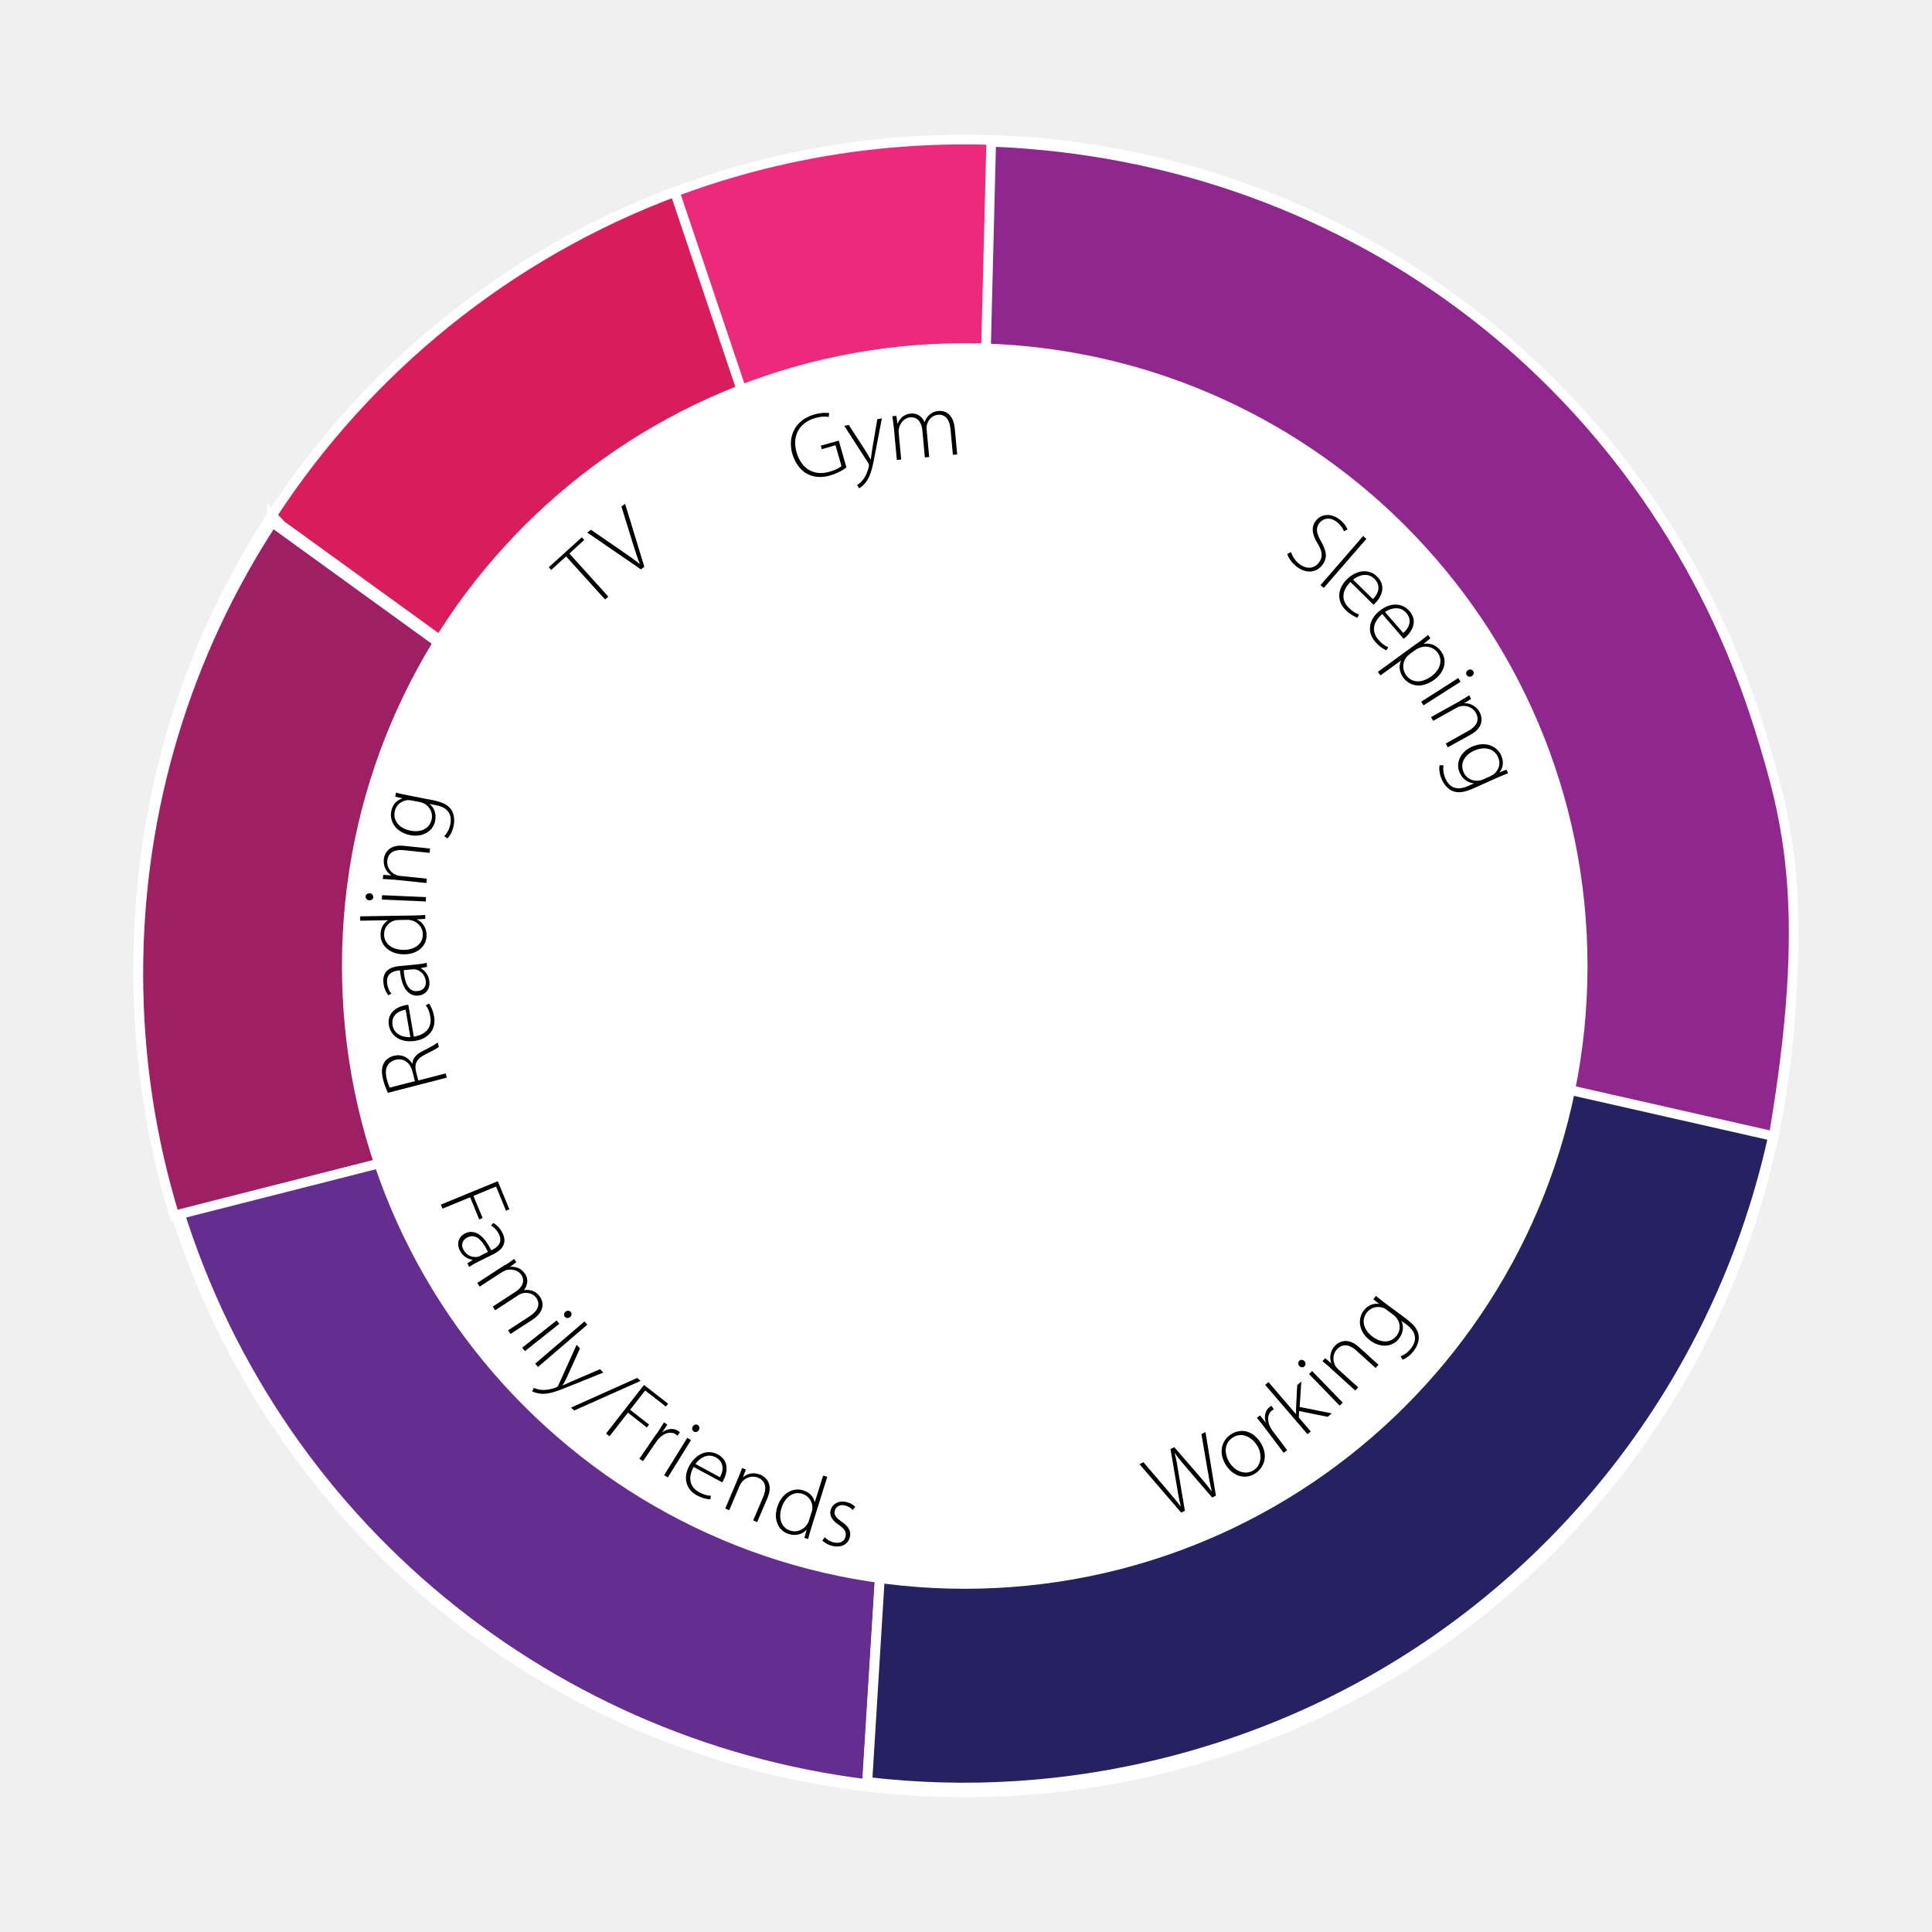
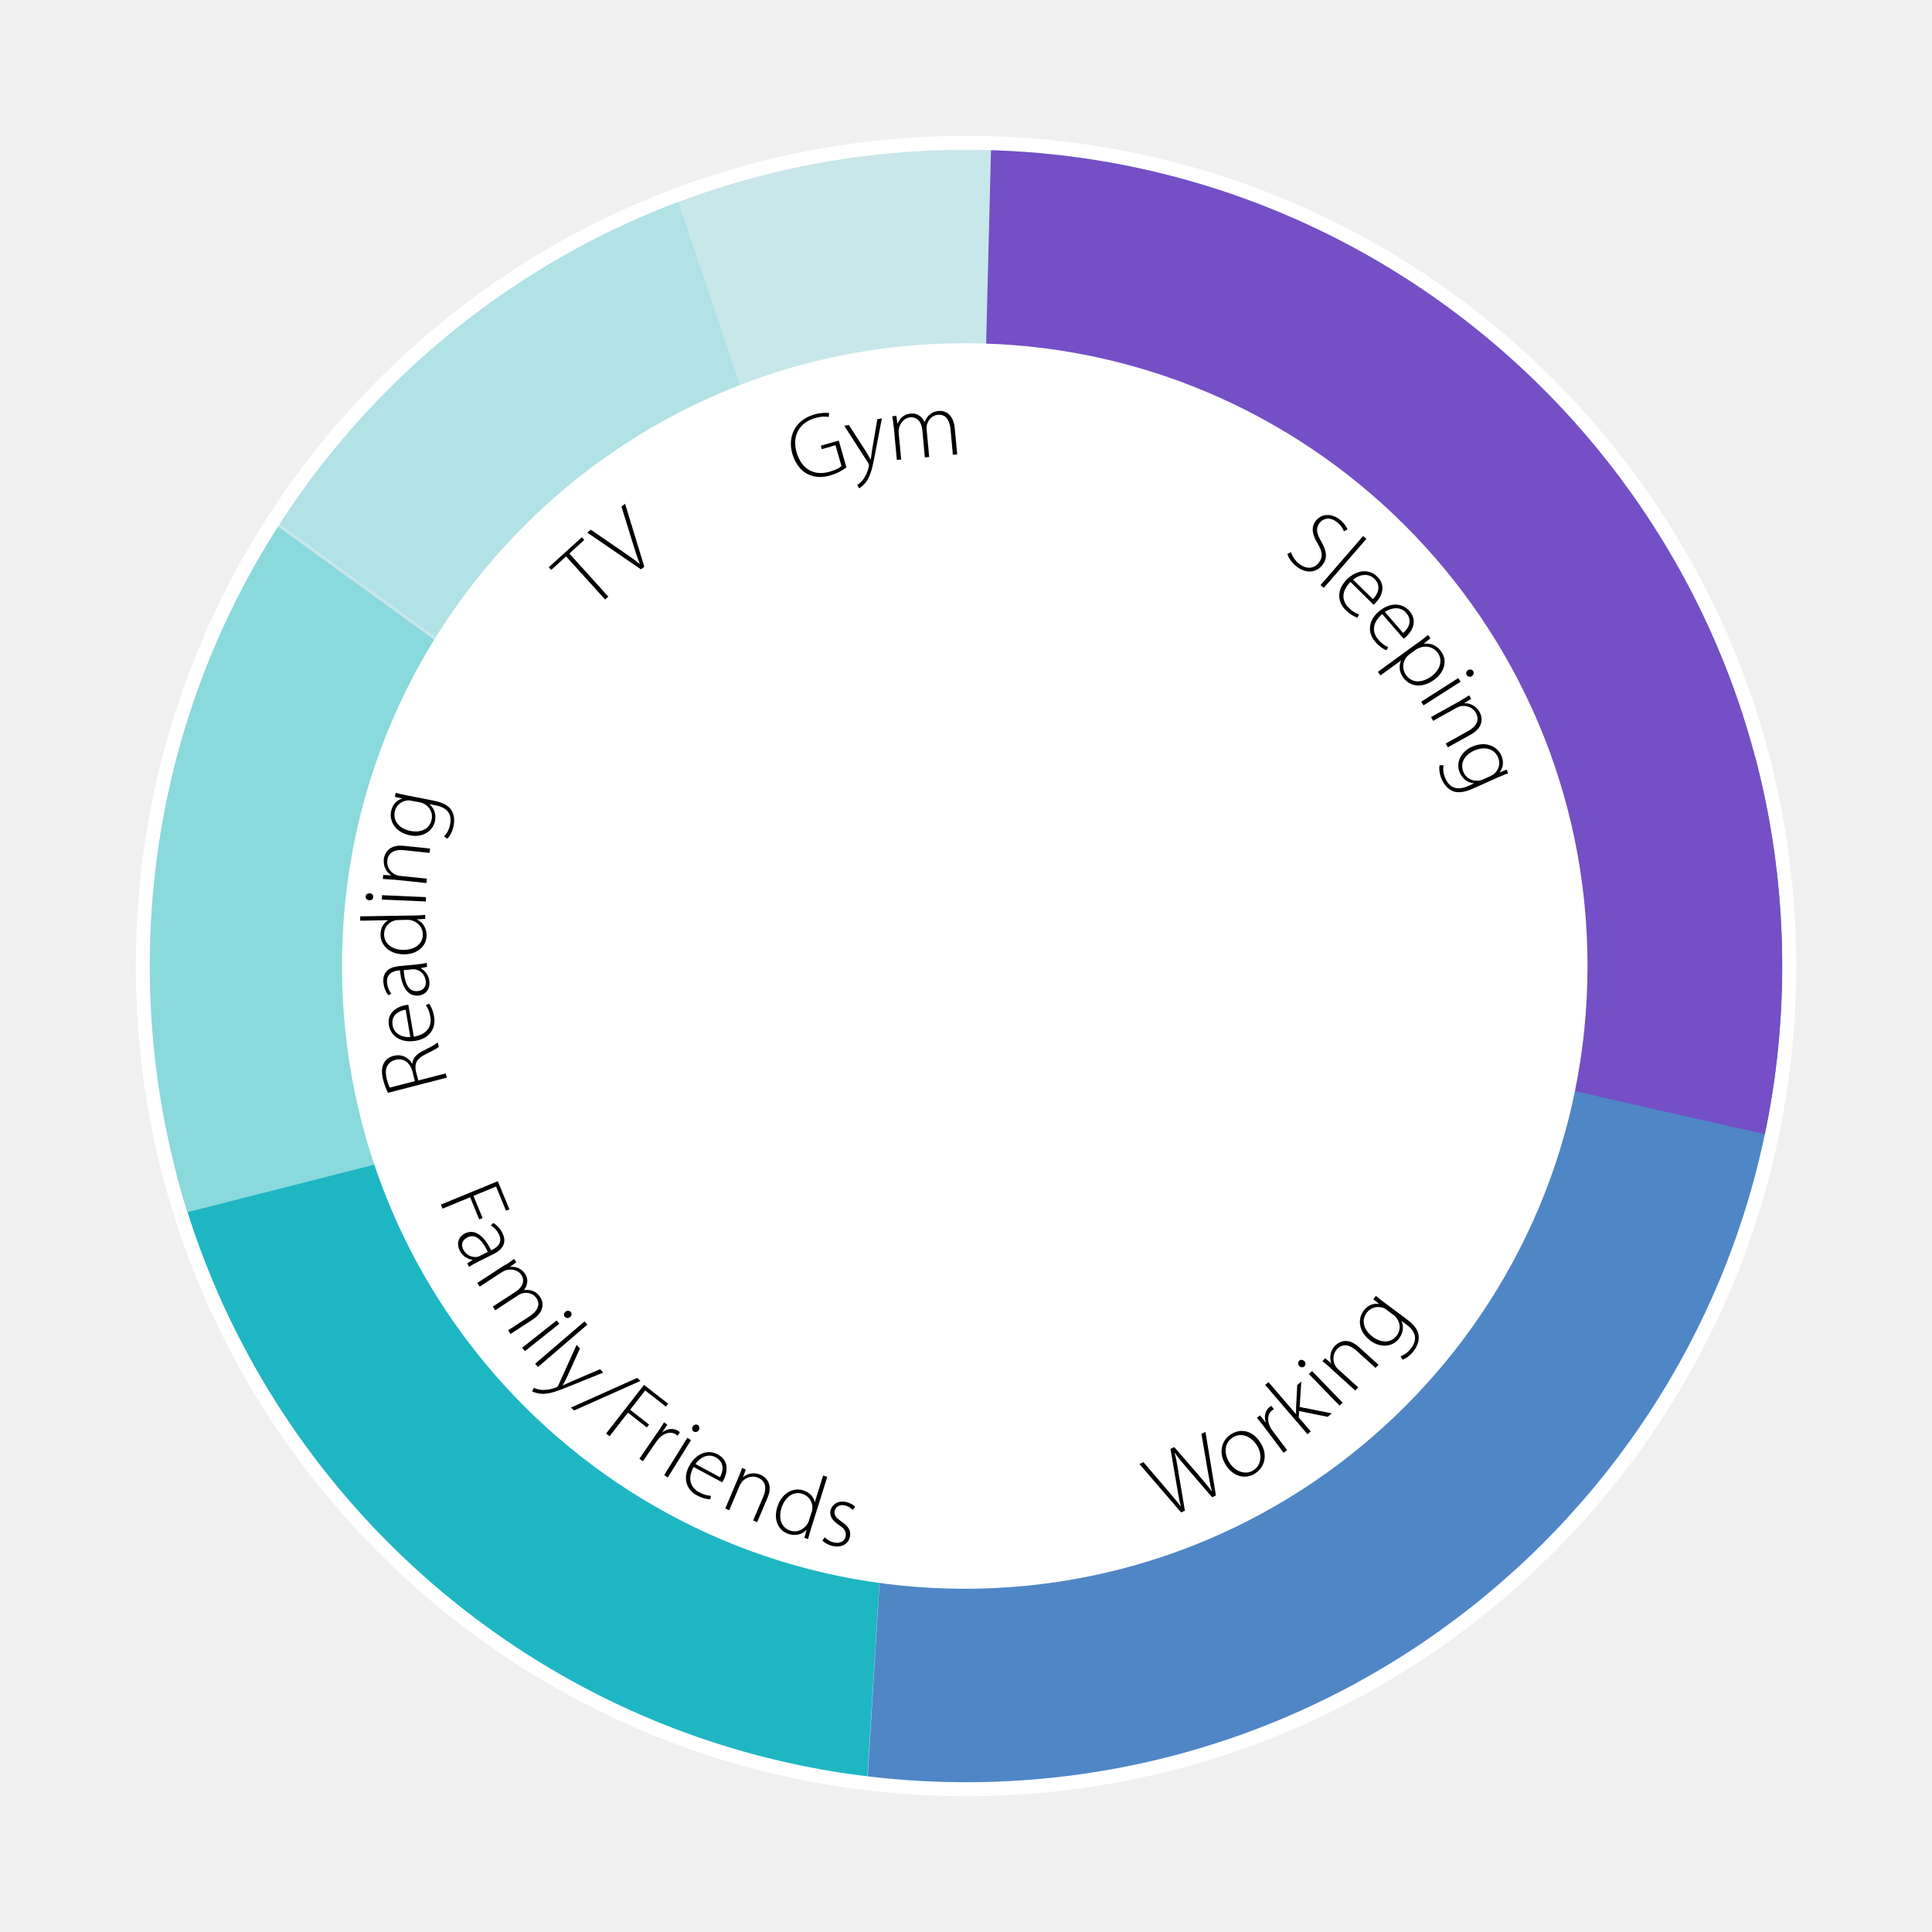
<svg xmlns="http://www.w3.org/2000/svg" id="Layer_1" viewBox="0 0 200 200">
  <defs>
-     <style>.cls-1{fill:#90278e;}.cls-1,.cls-2,.cls-3,.cls-4,.cls-5,.cls-6,.cls-7{stroke:#fff;stroke-miterlimit:10;}.cls-2{fill:#9e1f63;}.cls-3{fill:#fff;}.cls-4{fill:#ec297b;}.cls-5{fill:#d91c5c;}.cls-6{fill:#652d90;}.cls-7{fill:#262261;}</style>
+     <style>.cls-1{fill:none;}.cls-2{clip-path:url(#clippath);}.cls-3,.cls-4{fill:#fff;}.cls-5{fill:#744fc6;}.cls-6{fill:#8ad9dd;}.cls-7{fill:#b1e2e5;}.cls-8{fill:#c8e7ea;}.cls-9{fill:#1eb6c3;}.cls-10{fill:#4f86c6;}.cls-4{stroke:#fff;stroke-miterlimit:10;}</style>
+     <clipPath id="clippath">
+       <circle class="cls-1" cx="100" cy="100" r="84.49" />
+     </clipPath>
  </defs>
+   <circle class="cls-3" cx="100" cy="100" r="85.94" />
  <g>
-     <circle class="cls-4" cx="99.87" cy="100" r="85.55" />
-     <path class="cls-6" d="M89.74,184.69l5.2-83.55L17.49,121.77c9.25,34.75,38.62,58.78,72.26,62.92Z" />
-     <path class="cls-7" d="M89.79,184.46c10.2,1.2,20.78,.59,31.33-2.12,45.83-11.77,73.45-58.46,61.68-104.29l-87.86,22.56-5.15,83.85Z" />
-     <path class="cls-2" d="M28.19,54.08c-8.77,13.43-13.87,29.47-13.87,46.71,0,8.71,1.31,17.12,3.73,25.04l80.85-20.56L28.19,54.08Z" />
-     <path class="cls-5" d="M28.15,53.35l.97,1.02,69.22,50.12L69.86,19.87c-17.22,6.45-31.81,18.3-41.71,33.49Z" />
-     <path class="cls-1" d="M182.11,75.32c-10.78-34.54-41.41-59.16-79.5-60.64l-2.12,84.09,83.12,18.85c3.98-23.45,1.52-32.64-1.5-42.3Z" />
-     <circle class="cls-3" cx="99.87" cy="100" r="63.97" />
+     <path class="cls-9" d="M90.87,98c-1.48,1.87-3,3.67-4.57,5.41-1.57,1.74-3.15,3.27-4.73,4.62-1.58,1.34-3.16,2.41-4.73,3.21-1.57,.8-3.08,1.2-4.53,1.2-1,0-1.79-.11-2.38-.34-.59-.23-1.04-.5-1.36-.81-.32-.32-.53-.65-.63-1-.11-.35-.16-.66-.16-.93,0-.51,.15-.95,.45-1.31s.72-.54,1.27-.54c.48,0,.86,.17,1.13,.5,.27,.33,.41,.72,.41,1.18,0,.27-.08,.54-.23,.81-.15,.27-.36,.44-.63,.5,.27,.42,.65,.7,1.13,.84,.48,.14,.98,.2,1.49,.2,1.3,0,2.66-.38,4.1-1.13,1.43-.75,2.88-1.74,4.35-2.97s2.92-2.61,4.37-4.16c1.45-1.55,2.84-3.15,4.16-4.78,.57-.72,1.29-1.61,2.15-2.67,.86-1.06,1.83-2.2,2.92-3.44,1.09-1.24,2.27-2.5,3.55-3.78s2.65-2.5,4.1-3.64c1.45-1.15,2.96-2.17,4.53-3.08s3.17-1.58,4.8-2.04l.14,.18c-1.03,.94-2.1,2.1-3.21,3.49-1.12,1.39-2.21,2.89-3.28,4.5-1.07,1.61-2.09,3.31-3.06,5.09-.97,1.78-1.82,3.55-2.56,5.32-.74,1.77-1.33,3.46-1.77,5.09-.44,1.63-.66,3.12-.66,4.48,0,.94,.16,1.73,.48,2.38,.32,.65,.96,.97,1.92,.97,.57,0,1.23-.21,1.97-.63,.74-.42,1.52-.98,2.33-1.68,.81-.69,1.62-1.46,2.42-2.31,.8-.84,1.56-1.68,2.29-2.51,.72-.83,1.37-1.61,1.95-2.35,.57-.74,1.03-1.34,1.36-1.79l.32,.14c-1.03,1.3-2.11,2.67-3.26,4.12-1.15,1.45-2.31,2.77-3.49,3.96-1.18,1.19-2.36,2.18-3.55,2.96-1.19,.79-2.33,1.18-3.42,1.18-.72,0-1.33-.13-1.83-.38-.5-.26-.91-.61-1.25-1.06s-.57-.97-.72-1.54c-.15-.57-.23-1.18-.23-1.81,0-1.72,.24-3.37,.72-4.96,.48-1.58,1.03-3.15,1.63-4.69h-6.2Zm6.43-.54c1.36-2.81,2.96-5.55,4.82-8.24,1.86-2.69,4.05-5.24,6.59-7.65l-.09-.09c-1.6,.79-3.16,1.75-4.69,2.9-1.52,1.15-3.01,2.41-4.46,3.8s-2.86,2.87-4.23,4.44c-1.37,1.57-2.71,3.18-4.01,4.84h6.07Z" />
+     <path class="cls-9" d="M127.18,80.58c-2.69,4.07-5.02,7.6-7.02,10.57-1.99,2.97-3.7,5.52-5.12,7.63s-2.58,3.86-3.49,5.23c-.91,1.37-1.62,2.5-2.13,3.37-.51,.88-.87,1.57-1.06,2.08-.2,.51-.29,.95-.29,1.31,0,.75,.33,1.13,1,1.13,.75,0,1.64-.31,2.65-.93,1.01-.62,2.1-1.46,3.26-2.54,1.16-1.07,2.35-2.32,3.55-3.76,1.21-1.43,2.38-2.96,3.53-4.59l.5,.18c-1.09,1.54-2.23,3.03-3.44,4.46-1.21,1.43-2.37,2.68-3.49,3.73-1.48,1.39-2.75,2.4-3.83,3.03s-2.04,.95-2.92,.95c-.94,0-1.61-.21-2.01-.63s-.61-.98-.61-1.67c0-.63,.11-1.29,.34-1.97,.23-.68,.61-1.49,1.15-2.44s1.26-2.1,2.15-3.46c.89-1.36,1.99-3.02,3.3-5,1.31-1.98,2.86-4.33,4.64-7.06,1.78-2.73,3.83-5.94,6.16-9.62h3.17Z" />
+     <path class="cls-9" d="M127.13,96.51c-1.66,2.38-3.06,4.39-4.21,6.02-1.15,1.63-2.08,2.99-2.78,4.07s-1.22,1.95-1.54,2.58c-.32,.63-.47,1.15-.47,1.54,0,.79,.32,1.18,.95,1.18s1.3-.22,2.11-.66c.8-.44,1.64-1,2.51-1.7,.88-.69,1.75-1.48,2.63-2.35,.88-.87,1.7-1.74,2.47-2.6,.77-.86,1.45-1.69,2.04-2.49,.59-.8,1.02-1.46,1.29-1.97l.36,.23c-.36,.6-.85,1.33-1.47,2.17-.62,.85-1.32,1.71-2.11,2.6-.79,.89-1.61,1.77-2.49,2.65-.88,.88-1.77,1.66-2.67,2.35s-1.79,1.25-2.65,1.67-1.65,.63-2.38,.63c-.81,0-1.42-.23-1.81-.68s-.59-.95-.59-1.49c0-.63,.14-1.31,.43-2.01,.29-.71,.75-1.58,1.38-2.6,.63-1.03,1.46-2.27,2.47-3.73,1.01-1.46,2.23-3.27,3.64-5.41h2.9Zm2.63-8.42c.42,0,.77,.14,1.04,.43,.27,.29,.41,.64,.41,1.06s-.14,.78-.41,1.06c-.27,.29-.62,.43-1.04,.43s-.77-.14-1.04-.43c-.27-.29-.41-.64-.41-1.06s.14-.78,.41-1.06c.27-.29,.62-.43,1.04-.43Z" />
  </g>
-   <g>
+   <g class="cls-2">
    <g>
-       <path d="M133.65,57.16c.13,.42,.41,.87,.83,1.2,.75,.59,1.54,.53,2.03-.09,.44-.56,.41-1.12-.09-1.97-.58-.92-.73-1.72-.2-2.4,.58-.73,1.61-.79,2.46-.12,.47,.37,.73,.78,.81,1.03l-.37,.19c-.06-.2-.27-.6-.7-.94-.81-.64-1.49-.34-1.81,.05-.44,.56-.34,1.09,.15,1.94,.56,.99,.7,1.71,.11,2.46-.57,.73-1.61,.96-2.68,.12-.43-.34-.83-.88-.93-1.28l.37-.19Z" />
-       <path d="M141.11,55.49l.34,.29-4.41,5.08-.34-.29,4.41-5.08Z" />
-       <path d="M139.8,60.24c-1.02,1.04-.86,2-.19,2.66,.47,.47,.81,.61,1.08,.71l-.17,.33c-.19-.06-.66-.24-1.23-.8-.93-.92-.84-2.17,.09-3.12,1.07-1.08,2.36-1.15,3.19-.32,1.06,1.05,.28,2.25-.18,2.71-.09,.09-.14,.14-.21,.19l-2.39-2.36Zm2.32,1.78c.46-.44,.95-1.32,.16-2.1-.71-.7-1.65-.37-2.21,.08l2.05,2.02Z" />
-       <path d="M143.08,63.57c-1.1,.95-1.01,1.93-.4,2.64,.43,.5,.76,.67,1.03,.79l-.19,.32c-.19-.07-.64-.29-1.16-.89-.86-.99-.67-2.23,.34-3.1,1.15-1,2.44-.96,3.21-.07,.98,1.13,.1,2.26-.39,2.69-.1,.08-.15,.13-.22,.17l-2.2-2.54Zm2.18,1.96c.49-.41,1.04-1.24,.32-2.08-.66-.76-1.62-.49-2.21-.1l1.89,2.17Z" />
-       <path d="M146.68,66.62c.46-.33,.82-.61,1.15-.89l.25,.35-.68,.54v.02c.69-.09,1.32,.15,1.78,.79,.69,.95,.37,2.15-.71,2.94-1.32,.96-2.56,.66-3.21-.23-.38-.53-.49-1.17-.23-1.74v-.02s-2.13,1.54-2.13,1.54l-.26-.37,4.02-2.93Zm-.79,1.13c-.1,.07-.19,.16-.27,.25-.46,.56-.47,1.33-.06,1.89,.62,.85,1.65,.83,2.63,.11,.83-.6,1.24-1.61,.63-2.44-.39-.54-1.14-.79-1.87-.5-.12,.05-.25,.1-.35,.17l-.72,.52Z" />
-       <path d="M147.12,72.64l3.84-2.45,.24,.38-3.84,2.45-.24-.38Zm5.25-2.65c-.18,.11-.41,.09-.54-.11-.11-.17-.04-.39,.14-.51,.18-.11,.42-.08,.53,.1,.12,.18,.05,.4-.14,.52Z" />
-       <path d="M151.16,72.54c.36-.2,.63-.37,.93-.56l.2,.37-.7,.43v.02c.58-.03,1.22,.27,1.58,.92,.21,.38,.58,1.5-.91,2.32l-2.38,1.32-.22-.39,2.35-1.31c.73-.4,1.23-1.05,.77-1.87-.31-.56-.98-.81-1.58-.68-.11,.02-.26,.07-.38,.14l-2.46,1.37-.22-.39,3.03-1.68Z" />
-       <path d="M156.12,80.05c-.32,.12-.65,.25-1.09,.44l-2.47,1.11c-1.06,.48-1.69,.49-2.18,.29-.53-.22-.91-.72-1.12-1.19-.21-.47-.33-1.06-.23-1.48h.4c-.06,.37-.03,.85,.21,1.39,.39,.87,1.12,1.3,2.35,.75l.58-.26v-.02c-.53-.03-1.12-.34-1.46-1.08-.47-1.04,.11-2.19,1.24-2.69,1.45-.65,2.63-.04,3.05,.88,.36,.81,.1,1.43-.17,1.75v.02s.72-.29,.72-.29l.17,.38Zm-1.79,.27c.15-.07,.27-.14,.38-.23,.42-.4,.68-1.03,.37-1.71-.39-.88-1.39-1.16-2.48-.67-.93,.42-1.52,1.27-1.08,2.25,.25,.55,.82,.92,1.51,.86,.16-.01,.33-.06,.47-.12l.83-.37Z" />
-     </g>
-     <g>
-       <path d="M122.27,156.58l-4.31-5.01,.41-.2,2.42,2.83c.55,.65,1.06,1.25,1.43,1.74h.02c-.17-.59-.29-1.38-.44-2.24l-.63-3.7,.39-.19,2.42,2.79c.52,.61,1.06,1.23,1.44,1.78h.02c-.17-.7-.29-1.41-.44-2.24l-.63-3.69,.42-.2,1.08,6.58-.39,.19-2.48-2.88c-.63-.73-1.05-1.23-1.39-1.73h-.02c.17,.59,.28,1.23,.43,2.2l.64,3.79-.39,.19Z" />
-       <path d="M130.47,149.31c.92,1.43,.33,2.67-.53,3.22-.99,.64-2.25,.36-3.02-.85-.84-1.31-.44-2.59,.51-3.2,1.06-.68,2.29-.35,3.04,.83Zm-3.18,2.11c.62,.96,1.69,1.29,2.48,.78,.8-.51,.96-1.64,.33-2.62-.45-.7-1.47-1.42-2.48-.77-.98,.63-.86,1.79-.33,2.61Z" />
-       <path d="M130.96,147.84c-.27-.36-.57-.73-.85-1.07l.33-.25,.57,.73,.02-.02c-.19-.58-.08-1.22,.42-1.6,.05-.04,.11-.07,.16-.09l.26,.34c-.06,.03-.12,.07-.18,.12-.5,.38-.53,1.08-.19,1.74,.06,.12,.14,.25,.23,.37l1.51,2.01-.36,.27-1.92-2.55Z" />
-       <path d="M134.16,146.39h.01c0-.19,0-.47,0-.68l.12-2.33,.42-.36-.17,2.63,3.32,.66-.42,.36-2.96-.6-.03,.67,1.24,1.44-.34,.29-4.38-5.11,.34-.29,2.85,3.32Z" />
-       <path d="M135.03,140.9c.15,.15,.17,.38,0,.55-.15,.14-.38,.11-.52-.04-.15-.15-.16-.39-.01-.54,.15-.15,.38-.12,.53,.03Zm3.65,4.61l-3.17-3.27,.32-.31,3.17,3.27-.32,.31Z" />
-       <path d="M137.73,141.61c-.31-.28-.55-.48-.83-.7l.28-.31,.63,.53h.01c-.21-.54-.14-1.25,.36-1.8,.29-.32,1.23-1.03,2.5,.12l2.02,1.83-.3,.33-1.99-1.8c-.61-.56-1.39-.82-2.02-.12-.43,.47-.46,1.19-.14,1.72,.06,.1,.15,.22,.26,.32l2.09,1.89-.3,.33-2.57-2.32Z" />
-       <path d="M142.44,134.15c.26,.22,.54,.45,.92,.73l2.18,1.62c.94,.7,1.26,1.23,1.32,1.76,.07,.57-.18,1.14-.49,1.56-.31,.42-.76,.8-1.18,.93l-.2-.35c.35-.13,.76-.38,1.11-.86,.57-.77,.58-1.62-.5-2.42l-.52-.38v.02c.22,.47,.24,1.14-.25,1.8-.68,.92-1.97,.97-2.96,.23-1.28-.95-1.32-2.28-.72-3.09,.53-.72,1.2-.79,1.61-.71h.01s-.6-.49-.6-.49l.25-.33Zm1.11,1.44c-.13-.1-.25-.17-.39-.21-.55-.18-1.23-.08-1.68,.51-.58,.77-.34,1.78,.63,2.5,.82,.61,1.86,.71,2.5-.16,.36-.49,.4-1.17,0-1.74-.09-.13-.21-.26-.34-.35l-.73-.55Z" />
-     </g>
-     <g>
-       <path d="M51.53,122.27l1.2,2.92-.35,.14-1.03-2.5-2.34,.97,.95,2.29-.35,.15-.94-2.3-2.86,1.18-.17-.42,5.91-2.43Z" />
-       <path d="M48.38,130.78l.55-.35v-.02c-.42-.04-1.01-.31-1.33-.96-.41-.82-.02-1.49,.52-1.76,.94-.47,1.92,.07,2.73,1.74l.11-.05c.4-.2,1.17-.68,.68-1.64-.18-.36-.46-.68-.81-.87l.23-.27c.44,.24,.76,.65,.95,1.02,.59,1.17-.18,1.84-.91,2.2l-1.59,.79c-.32,.16-.65,.34-.94,.54l-.19-.37Zm2.13-1.18c-.42-.9-1.13-2-2.11-1.51-.59,.29-.66,.81-.45,1.23,.34,.68,.95,.85,1.42,.8,.1-.01,.19-.04,.26-.08l.87-.44Z" />
-       <path d="M52.33,130.95c.35-.23,.6-.41,.89-.63l.23,.35-.66,.47h.01c.6-.03,1.16,.13,1.57,.75,.35,.53,.25,1.16-.12,1.64v.02c.31-.04,.57-.01,.78,.05,.37,.11,.65,.3,.91,.71,.24,.37,.6,1.38-.84,2.32l-2.25,1.46-.25-.38,2.21-1.44c.86-.56,1.15-1.22,.72-1.89-.31-.47-.91-.62-1.41-.51-.13,.03-.28,.09-.42,.18l-2.44,1.59-.25-.38,2.38-1.55c.69-.45,.98-1.11,.58-1.73-.33-.51-1.01-.64-1.55-.5-.13,.04-.27,.1-.41,.18l-2.35,1.53-.25-.38,2.9-1.89Z" />
-       <path d="M54.05,139.52l3.57-2.83,.28,.35-3.56,2.83-.28-.35Zm4.95-3.17c-.16,.13-.39,.13-.54-.05-.13-.16-.08-.39,.09-.52,.16-.13,.41-.12,.54,.04,.13,.17,.09,.39-.08,.53Z" />
-       <path d="M60.51,136.79l.29,.34-5.11,4.38-.29-.34,5.11-4.38Z" />
-       <path d="M60.04,139.58l-1.32,2.92c-.15,.31-.32,.66-.48,.92h.01c.27-.12,.61-.28,.97-.44l2.9-1.24,.33,.35-3.4,1.37c-1.4,.58-2.28,.89-3.06,.82-.47-.05-.79-.19-.9-.24l.17-.37c.22,.1,.54,.21,.92,.22,.32,0,.8-.04,1.35-.25,.1-.04,.15-.07,.18-.1,.03-.03,.07-.08,.11-.18l1.87-4.14,.33,.35Z" />
-       <path d="M59.12,145.71l6.85-3.07,.34,.31-6.86,3.06-.33-.29Z" />
-       <path d="M66.67,143.37l2.49,1.94-.23,.3-2.14-1.67-1.56,2,1.96,1.53-.23,.3-1.96-1.53-1.9,2.44-.36-.28,3.93-5.04Z" />
-       <path d="M68,148.39c.26-.38,.51-.77,.74-1.15l.34,.24-.51,.77h.02c.49-.35,1.13-.46,1.65-.1,.05,.04,.1,.08,.14,.12l-.24,.36c-.05-.05-.1-.09-.17-.14-.51-.35-1.19-.16-1.71,.37-.09,.1-.19,.21-.28,.33l-1.42,2.07-.37-.25,1.8-2.63Z" />
-       <path d="M68.75,152.71l2.4-3.87,.38,.24-2.4,3.87-.38-.24Zm3.59-4.66c-.11,.18-.33,.26-.53,.13-.18-.11-.2-.34-.09-.52,.11-.18,.34-.25,.52-.14,.18,.11,.21,.34,.1,.53Z" />
-       <path d="M71.8,151.86c-.69,1.28-.26,2.16,.56,2.61,.58,.31,.95,.36,1.24,.37l-.07,.37c-.2,0-.71-.05-1.4-.42-1.15-.62-1.42-1.84-.79-3.02,.72-1.34,1.94-1.76,2.97-1.21,1.31,.71,.9,2.07,.59,2.65-.06,.11-.09,.18-.14,.24l-2.96-1.59Zm2.73,1.06c.31-.55,.54-1.53-.44-2.06-.88-.47-1.69,.11-2.1,.69l2.54,1.37Z" />
-       <path d="M76.43,152.98c.16-.38,.27-.68,.39-1.02l.39,.17-.29,.77h.02c.43-.37,1.12-.52,1.8-.23,.4,.17,1.38,.83,.71,2.39l-1.07,2.51-.41-.18,1.05-2.47c.33-.76,.32-1.58-.54-1.95-.59-.25-1.27-.04-1.67,.43-.07,.09-.16,.22-.22,.35l-1.1,2.59-.41-.18,1.35-3.19Z" />
-       <path d="M85.64,152.88l-1.7,5.42c-.1,.32-.21,.71-.28,1.02l-.39-.12,.23-.83h-.02c-.37,.41-1.03,.68-1.84,.43-1.07-.34-1.59-1.48-1.18-2.78,.45-1.45,1.62-2.07,2.69-1.74,.75,.23,1.1,.77,1.18,1.21h.02s.86-2.74,.86-2.74l.43,.13Zm-1.62,3.67c.04-.12,.07-.28,.08-.41,.03-.63-.33-1.27-1.04-1.5-.94-.3-1.8,.34-2.16,1.46-.31,.98-.1,2.03,.93,2.36,.62,.19,1.33-.04,1.75-.7,.07-.1,.12-.21,.16-.34l.27-.87Z" />
-       <path d="M85.38,159.14c.21,.21,.53,.44,.93,.53,.7,.16,1.12-.15,1.22-.61,.11-.49-.12-.82-.71-1.21-.66-.45-.97-.93-.85-1.47,.15-.64,.78-1.09,1.64-.89,.41,.09,.73,.29,.92,.5l-.26,.32c-.13-.14-.38-.37-.82-.47-.56-.13-.95,.17-1.04,.57-.1,.46,.17,.73,.72,1.12,.65,.45,1,.9,.85,1.57-.17,.76-.88,1.14-1.79,.94-.43-.1-.8-.31-1.06-.56l.25-.34Z" />
-     </g>
-     <g>
-       <path d="M40.15,113.11c-.18-.36-.37-.88-.48-1.3-.21-.81-.16-1.36,.09-1.8,.19-.33,.56-.6,.99-.71,.83-.21,1.5,.14,1.92,.8h.02c.03-.54,.42-.98,1.07-1.3,.91-.46,1.34-.7,1.55-.89l.12,.46c-.15,.14-.67,.42-1.4,.78-.84,.42-1.15,.9-.98,1.73l.25,.97,2.84-.73,.11,.44-6.1,1.57Zm2.8-1.19l-.25-.98c-.25-.96-.94-1.44-1.75-1.23-.95,.25-1.16,1.04-.91,2.01,.11,.42,.23,.72,.31,.87l2.6-.67Z" />
-       <path d="M42.84,107.32c1.43-.25,1.87-1.13,1.71-2.05-.11-.66-.3-.97-.47-1.2l.33-.18c.12,.16,.4,.58,.53,1.37,.22,1.29-.58,2.25-1.89,2.48-1.5,.26-2.58-.44-2.79-1.59-.25-1.47,1.08-1.99,1.73-2.1,.13-.02,.2-.03,.28-.03l.57,3.31Zm-.85-2.8c-.63,.1-1.54,.52-1.35,1.62,.17,.99,1.13,1.26,1.84,1.22l-.49-2.84Z" />
-       <path d="M44.2,100.09l-.64,.13v.02c.37,.19,.82,.65,.89,1.37,.09,.91-.51,1.39-1.12,1.45-1.05,.1-1.76-.76-1.92-2.6h-.12c-.45,.05-1.33,.23-1.22,1.3,.04,.4,.18,.8,.45,1.1l-.31,.17c-.32-.39-.48-.88-.52-1.29-.13-1.31,.83-1.65,1.64-1.73l1.77-.17c.36-.03,.73-.08,1.07-.17l.04,.41Zm-2.41,.34c.07,.99,.34,2.28,1.43,2.17,.65-.06,.9-.52,.86-.99-.07-.75-.58-1.14-1.04-1.25-.1-.02-.2-.03-.28-.02l-.97,.09Z" />
-       <path d="M37.28,94.86l5.68-.09c.33,0,.74-.03,1.06-.06v.41s-.86,.05-.86,.05v.02c.51,.22,.98,.76,1,1.6,.02,1.12-.91,1.98-2.27,2-1.52,.03-2.48-.89-2.5-2.01-.01-.78,.39-1.29,.78-1.5v-.02s-2.88,.05-2.88,.05v-.45Zm3.98,.38c-.12,0-.29,.02-.41,.05-.61,.17-1.11,.71-1.09,1.46,.02,.99,.89,1.6,2.07,1.58,1.02-.02,1.96-.54,1.94-1.63-.01-.65-.46-1.25-1.22-1.44-.12-.03-.24-.04-.38-.04l-.91,.02Z" />
-       <path d="M38.26,92.47c.21,0,.39,.16,.38,.4,0,.21-.2,.34-.41,.33-.21,0-.39-.18-.38-.38,0-.21,.19-.35,.41-.34Zm5.82,.85l-4.55-.2,.02-.45,4.55,.2-.02,.45Z" />
-       <path d="M40.72,91.07c-.42-.04-.73-.06-1.09-.08l.04-.42,.82,.05v-.02c-.48-.3-.83-.91-.76-1.66,.05-.43,.39-1.56,2.08-1.38l2.71,.28-.05,.45-2.67-.28c-.83-.09-1.61,.15-1.71,1.09-.07,.64,.33,1.23,.9,1.47,.1,.04,.25,.09,.4,.1l2.8,.29-.05,.45-3.45-.36Z" />
-       <path d="M40.97,82.05c.33,.09,.68,.17,1.15,.26l2.66,.52c1.14,.22,1.67,.57,1.95,1.01,.31,.48,.33,1.11,.24,1.61-.1,.51-.34,1.05-.66,1.34l-.32-.23c.26-.27,.52-.68,.63-1.25,.18-.94-.17-1.71-1.5-1.96l-.63-.12v.02c.41,.32,.71,.92,.56,1.72-.22,1.12-1.35,1.72-2.56,1.49-1.56-.3-2.18-1.48-1.99-2.47,.17-.88,.74-1.22,1.15-1.33v-.02s-.74-.17-.74-.17l.08-.41Zm1.62,.81c-.16-.03-.3-.04-.44-.03-.58,.08-1.15,.46-1.29,1.19-.18,.94,.47,1.75,1.65,1.97,1,.2,1.98-.16,2.18-1.22,.12-.6-.15-1.22-.75-1.57-.14-.08-.3-.14-.46-.17l-.9-.17Z" />
-     </g>
-     <g>
-       <path d="M58.6,57.6l-1.54,1.4-.25-.28,3.42-3.1,.25,.28-1.54,1.4,4.03,4.46-.33,.3-4.03-4.45Z" />
-       <path d="M66.35,58.94l-5.56-3.81,.38-.29,2.97,2.04c.8,.55,1.51,1.04,2.08,1.5h.02c-.29-.7-.55-1.54-.83-2.46l-1.08-3.48,.38-.29,1.99,6.52-.34,.26Z" />
-     </g>
-     <g>
-       <path d="M87.63,48.38c-.27,.21-.86,.6-1.69,.84-.81,.23-1.62,.24-2.41-.18-.65-.35-1.22-1.08-1.51-2.07-.49-1.7,.21-3.48,2.3-4.07,.66-.19,1.24-.18,1.51-.14l-.04,.4c-.36-.06-.8-.06-1.39,.11-1.7,.49-2.42,1.88-1.94,3.55,.5,1.74,1.81,2.48,3.43,2.01,.65-.19,1.03-.4,1.22-.58l-.62-2.16-1.42,.41-.1-.36,1.86-.53,.79,2.77Z" />
-       <path d="M87.86,43.98l1.74,2.69c.18,.29,.38,.63,.52,.9h.02c.04-.3,.09-.67,.15-1.06l.53-3.11,.47-.09-.69,3.6c-.27,1.49-.49,2.4-.97,3.02-.29,.37-.59,.56-.69,.62l-.21-.34c.21-.13,.47-.34,.68-.65,.18-.26,.41-.69,.53-1.27,.02-.1,.02-.16,.01-.2,0-.04-.03-.1-.09-.19l-2.46-3.82,.47-.09Z" />
-       <path d="M92.51,44.17c-.04-.42-.08-.73-.14-1.08l.42-.04,.11,.8h.02c.24-.55,.64-.98,1.39-1.04,.63-.06,1.15,.32,1.39,.87h.02c.11-.28,.25-.5,.41-.66,.27-.27,.57-.43,1.05-.48,.44-.04,1.5,.11,1.66,1.83l.25,2.67-.45,.04-.24-2.63c-.09-1.02-.54-1.59-1.33-1.51-.56,.05-.97,.51-1.11,1.01-.03,.13-.05,.29-.04,.46l.27,2.9-.45,.04-.26-2.83c-.08-.82-.52-1.38-1.26-1.32-.61,.06-1.04,.59-1.16,1.14-.03,.13-.04,.29-.03,.44l.26,2.79-.45,.04-.32-3.45Z" />
+       <g>
+         <circle class="cls-8" cx="99.87" cy="100" r="85.55" />
+         <path class="cls-9" d="M89.74,184.69l5.2-83.55L17.49,121.77c9.25,34.75,38.62,58.78,72.26,62.92Z" />
+         <path class="cls-10" d="M89.79,184.46c10.2,1.2,20.78,.59,31.33-2.12,45.83-11.77,73.45-58.46,61.68-104.29l-87.86,22.56-5.15,83.85Z" />
+         <path class="cls-6" d="M28.19,54.08c-8.77,13.43-13.87,29.47-13.87,46.71,0,8.71,1.31,17.12,3.73,25.04l80.85-20.56L28.19,54.08Z" />
+         <path class="cls-7" d="M28.15,53.35l.97,1.02,69.22,50.12L69.86,19.87c-17.22,6.45-31.81,18.3-41.71,33.49Z" />
+         <path class="cls-5" d="M182.11,75.32c-10.78-34.54-41.41-59.16-79.5-60.64l-2.12,84.09,83.12,18.85c3.98-23.45,1.52-32.64-1.5-42.3Z" />
+         <circle class="cls-4" cx="99.87" cy="100" r="63.97" />
+       </g>
+       <g>
+         <g>
+           <path d="M133.65,57.16c.13,.42,.41,.87,.83,1.2,.75,.59,1.54,.53,2.03-.09,.44-.56,.42-1.12-.09-1.97-.58-.92-.73-1.72-.2-2.4,.58-.73,1.61-.79,2.46-.12,.47,.37,.73,.78,.81,1.03l-.37,.19c-.06-.2-.27-.6-.7-.94-.81-.64-1.49-.34-1.8,.05-.44,.56-.34,1.09,.15,1.94,.56,.99,.7,1.71,.11,2.46-.58,.73-1.61,.96-2.68,.12-.43-.34-.83-.88-.93-1.28l.37-.19Z" />
+           <path d="M141.11,55.49l.34,.29-4.41,5.08-.34-.29,4.41-5.08Z" />
+           <path d="M139.8,60.24c-1.02,1.04-.86,2-.19,2.66,.47,.47,.81,.61,1.08,.71l-.17,.33c-.19-.06-.66-.24-1.23-.8-.93-.92-.84-2.17,.1-3.12,1.07-1.08,2.36-1.15,3.19-.32,1.06,1.05,.28,2.25-.18,2.71-.09,.09-.14,.14-.21,.19l-2.39-2.36Zm2.32,1.78c.45-.44,.95-1.32,.16-2.1-.71-.7-1.65-.37-2.21,.08l2.05,2.02Z" />
+           <path d="M143.08,63.57c-1.1,.95-1.01,1.93-.4,2.64,.44,.5,.76,.67,1.03,.79l-.19,.32c-.19-.07-.64-.29-1.16-.89-.86-.99-.67-2.23,.34-3.1,1.15-1,2.44-.96,3.21-.07,.98,1.13,.1,2.26-.39,2.69-.1,.08-.15,.13-.22,.17l-2.2-2.54Zm2.17,1.96c.49-.41,1.05-1.24,.32-2.08-.66-.76-1.62-.49-2.21-.1l1.89,2.17Z" />
+           <path d="M146.68,66.62c.46-.33,.82-.61,1.15-.89l.25,.35-.68,.54v.02c.69-.09,1.32,.15,1.78,.79,.69,.95,.37,2.15-.71,2.94-1.32,.96-2.56,.66-3.21-.23-.38-.53-.49-1.17-.23-1.74v-.02s-2.13,1.54-2.13,1.54l-.26-.37,4.02-2.93Zm-.79,1.13c-.1,.07-.19,.16-.27,.25-.46,.56-.47,1.33-.06,1.89,.62,.85,1.65,.83,2.63,.11,.83-.6,1.24-1.61,.63-2.44-.39-.54-1.14-.79-1.87-.5-.12,.05-.25,.1-.35,.17l-.72,.52Z" />
+           <path d="M147.12,72.64l3.84-2.45,.24,.38-3.84,2.45-.24-.38Zm5.25-2.65c-.18,.11-.41,.09-.54-.11-.11-.17-.04-.39,.14-.51,.18-.11,.42-.08,.53,.1,.12,.18,.05,.4-.14,.52Z" />
+           <path d="M151.16,72.54c.36-.2,.63-.37,.93-.56l.2,.37-.7,.43v.02c.58-.03,1.22,.27,1.58,.92,.21,.38,.58,1.5-.91,2.32l-2.38,1.32-.22-.39,2.35-1.31c.72-.4,1.23-1.05,.77-1.87-.31-.56-.98-.81-1.58-.68-.11,.02-.26,.07-.38,.14l-2.46,1.37-.22-.39,3.03-1.68Z" />
+           <path d="M156.12,80.05c-.32,.12-.65,.25-1.09,.44l-2.47,1.11c-1.06,.48-1.69,.49-2.18,.29-.53-.22-.91-.72-1.12-1.19-.21-.47-.33-1.06-.23-1.48h.4c-.06,.37-.04,.85,.21,1.39,.39,.87,1.12,1.3,2.35,.75l.59-.26v-.02c-.53-.03-1.12-.34-1.46-1.08-.46-1.04,.12-2.19,1.24-2.69,1.45-.65,2.63-.04,3.05,.88,.36,.81,.1,1.43-.17,1.75v.02s.72-.29,.72-.29l.17,.38Zm-1.8,.27c.15-.07,.27-.14,.38-.23,.42-.4,.68-1.03,.37-1.71-.39-.88-1.39-1.16-2.48-.67-.93,.42-1.52,1.27-1.08,2.25,.25,.55,.82,.92,1.51,.86,.16-.01,.33-.06,.47-.12l.83-.37Z" />
+         </g>
+         <g>
+           <path d="M122.27,156.57l-4.31-5.01,.41-.2,2.42,2.83c.55,.65,1.06,1.25,1.43,1.74h.02c-.17-.59-.29-1.38-.44-2.24l-.63-3.7,.39-.19,2.42,2.79c.52,.61,1.06,1.23,1.44,1.77h.02c-.17-.69-.29-1.41-.44-2.24l-.63-3.69,.42-.2,1.08,6.58-.39,.19-2.48-2.88c-.63-.73-1.05-1.23-1.39-1.73h-.02c.17,.59,.28,1.23,.43,2.2l.64,3.79-.39,.19Z" />
+           <path d="M130.46,149.31c.92,1.43,.33,2.67-.53,3.22-.99,.64-2.25,.36-3.02-.85-.84-1.31-.44-2.59,.51-3.2,1.06-.68,2.29-.35,3.04,.83Zm-3.18,2.11c.62,.96,1.69,1.29,2.48,.78,.8-.51,.96-1.64,.33-2.62-.45-.7-1.47-1.42-2.48-.77-.98,.63-.86,1.79-.33,2.61Z" />
+           <path d="M130.96,147.84c-.27-.36-.57-.73-.85-1.07l.33-.25,.57,.73,.02-.02c-.19-.58-.08-1.22,.42-1.6,.05-.04,.11-.07,.16-.09l.26,.34c-.06,.03-.12,.07-.18,.12-.5,.38-.53,1.08-.19,1.74,.06,.12,.14,.25,.23,.37l1.51,2.01-.36,.27-1.92-2.55Z" />
+           <path d="M134.16,146.39h.01c0-.19,0-.47,0-.68l.12-2.33,.42-.36-.17,2.63,3.32,.66-.42,.36-2.96-.6-.03,.67,1.24,1.44-.34,.29-4.38-5.11,.34-.29,2.85,3.32Z" />
+           <path d="M135.02,140.9c.15,.15,.17,.38,0,.55-.15,.14-.38,.11-.52-.04-.15-.15-.16-.39-.01-.54,.15-.15,.38-.12,.53,.03Zm3.65,4.61l-3.17-3.27,.32-.31,3.17,3.27-.32,.31Z" />
+           <path d="M137.73,141.61c-.31-.28-.55-.48-.83-.7l.28-.31,.63,.53h.01c-.21-.54-.14-1.25,.36-1.8,.29-.32,1.23-1.03,2.5,.12l2.02,1.83-.3,.33-1.99-1.8c-.61-.56-1.39-.82-2.02-.12-.43,.47-.46,1.19-.14,1.72,.06,.1,.15,.22,.26,.32l2.09,1.89-.3,.33-2.57-2.32Z" />
+           <path d="M142.44,134.15c.26,.22,.54,.45,.92,.73l2.18,1.62c.94,.7,1.26,1.23,1.32,1.76,.07,.57-.18,1.15-.49,1.56-.31,.42-.76,.8-1.18,.93l-.2-.35c.35-.13,.76-.39,1.11-.86,.57-.77,.58-1.62-.5-2.42l-.52-.38v.02c.22,.47,.24,1.14-.25,1.8-.68,.92-1.97,.97-2.96,.23-1.28-.95-1.32-2.28-.72-3.09,.53-.72,1.2-.79,1.61-.71h.01s-.6-.49-.6-.49l.25-.33Zm1.11,1.44c-.13-.1-.25-.17-.39-.21-.55-.18-1.23-.08-1.68,.51-.58,.77-.34,1.78,.63,2.5,.82,.61,1.86,.71,2.5-.16,.36-.49,.4-1.17,0-1.74-.09-.13-.21-.26-.34-.35l-.73-.55Z" />
+         </g>
+         <g>
+           <path d="M51.53,122.27l1.2,2.92-.35,.14-1.03-2.5-2.34,.97,.95,2.29-.35,.15-.94-2.3-2.86,1.18-.17-.42,5.91-2.43Z" />
+           <path d="M48.37,130.78l.55-.35v-.02c-.42-.04-1.01-.31-1.33-.96-.41-.82-.02-1.49,.52-1.76,.94-.47,1.92,.07,2.73,1.74l.11-.05c.4-.2,1.17-.68,.68-1.64-.18-.36-.46-.68-.81-.87l.23-.27c.44,.24,.76,.65,.95,1.02,.59,1.17-.18,1.84-.91,2.2l-1.59,.79c-.32,.16-.65,.34-.94,.54l-.19-.37Zm2.13-1.18c-.42-.9-1.13-2-2.11-1.51-.59,.29-.66,.81-.45,1.23,.34,.68,.95,.85,1.42,.8,.1-.01,.19-.04,.26-.08l.87-.44Z" />
+           <path d="M52.33,130.95c.35-.23,.6-.41,.89-.63l.23,.35-.66,.47h.01c.6-.03,1.16,.13,1.57,.75,.35,.53,.25,1.16-.12,1.64v.02c.31-.04,.57-.01,.78,.05,.37,.11,.65,.3,.91,.71,.24,.37,.6,1.38-.84,2.32l-2.25,1.46-.25-.38,2.21-1.44c.86-.56,1.15-1.22,.72-1.89-.31-.47-.91-.62-1.41-.51-.13,.03-.28,.09-.42,.18l-2.44,1.59-.25-.38,2.38-1.55c.69-.45,.98-1.11,.58-1.73-.33-.51-1.01-.64-1.55-.5-.13,.04-.27,.1-.41,.18l-2.35,1.53-.25-.38,2.9-1.89Z" />
+           <path d="M54.05,139.52l3.57-2.83,.28,.35-3.56,2.83-.28-.35Zm4.95-3.17c-.16,.13-.39,.13-.54-.05-.13-.16-.08-.39,.09-.52,.16-.13,.41-.12,.54,.04,.13,.17,.09,.39-.08,.53Z" />
+           <path d="M60.51,136.79l.29,.34-5.11,4.38-.29-.34,5.11-4.38Z" />
+           <path d="M60.04,139.58l-1.32,2.92c-.15,.31-.32,.66-.48,.92h.01c.27-.12,.61-.28,.97-.44l2.9-1.24,.33,.35-3.4,1.37c-1.4,.58-2.28,.89-3.06,.82-.47-.05-.79-.19-.9-.24l.17-.37c.22,.1,.54,.21,.92,.22,.32,0,.8-.04,1.35-.25,.1-.04,.15-.07,.18-.1,.03-.03,.07-.08,.11-.18l1.87-4.14,.33,.35Z" />
+           <path d="M59.11,145.71l6.85-3.07,.34,.31-6.86,3.06-.33-.29Z" />
+           <path d="M66.67,143.37l2.49,1.94-.23,.3-2.14-1.67-1.56,2,1.96,1.53-.23,.3-1.96-1.53-1.9,2.44-.36-.28,3.93-5.04Z" />
+           <path d="M68,148.39c.26-.38,.51-.77,.74-1.15l.34,.24-.51,.77h.02c.49-.35,1.13-.46,1.65-.1,.05,.04,.1,.08,.14,.12l-.24,.36c-.05-.05-.1-.09-.17-.14-.51-.35-1.19-.16-1.71,.37-.09,.1-.19,.21-.28,.33l-1.42,2.07-.37-.25,1.8-2.63Z" />
+           <path d="M68.75,152.71l2.4-3.87,.38,.24-2.4,3.87-.38-.24Zm3.59-4.66c-.11,.18-.33,.26-.53,.13-.18-.11-.2-.34-.09-.52,.11-.18,.34-.25,.52-.14,.18,.11,.21,.34,.1,.53Z" />
+           <path d="M71.8,151.86c-.69,1.28-.26,2.16,.56,2.61,.58,.31,.95,.36,1.24,.37l-.07,.37c-.2,0-.71-.05-1.4-.42-1.15-.62-1.42-1.84-.79-3.02,.72-1.34,1.94-1.76,2.97-1.21,1.31,.71,.9,2.07,.59,2.65-.06,.11-.09,.18-.14,.24l-2.96-1.59Zm2.73,1.06c.31-.55,.54-1.53-.44-2.06-.88-.47-1.69,.11-2.1,.69l2.54,1.37Z" />
+           <path d="M76.43,152.98c.16-.38,.27-.68,.39-1.02l.39,.17-.29,.77h.02c.43-.37,1.12-.52,1.8-.23,.4,.17,1.38,.83,.71,2.39l-1.07,2.51-.41-.18,1.05-2.47c.33-.76,.32-1.58-.54-1.95-.59-.25-1.27-.04-1.67,.43-.07,.09-.16,.22-.22,.35l-1.1,2.59-.41-.18,1.35-3.19Z" />
+           <path d="M85.64,152.88l-1.7,5.42c-.1,.32-.21,.71-.28,1.02l-.39-.12,.23-.83h-.02c-.37,.41-1.03,.68-1.84,.43-1.07-.34-1.59-1.48-1.18-2.78,.45-1.45,1.62-2.07,2.69-1.74,.75,.23,1.1,.77,1.18,1.21h.02s.86-2.74,.86-2.74l.43,.13Zm-1.62,3.67c.04-.12,.07-.28,.08-.41,.03-.63-.33-1.27-1.04-1.5-.94-.3-1.8,.34-2.16,1.46-.31,.98-.1,2.03,.93,2.36,.62,.19,1.33-.04,1.75-.7,.07-.1,.12-.21,.16-.34l.27-.87Z" />
+           <path d="M85.38,159.14c.21,.21,.53,.44,.93,.53,.7,.16,1.12-.15,1.22-.61,.11-.49-.12-.82-.71-1.21-.66-.45-.97-.93-.85-1.47,.15-.64,.78-1.09,1.64-.89,.41,.09,.73,.29,.92,.5l-.26,.32c-.13-.14-.38-.37-.82-.47-.56-.13-.95,.17-1.04,.57-.1,.46,.17,.73,.72,1.12,.65,.45,1,.9,.85,1.57-.17,.76-.88,1.14-1.79,.94-.43-.1-.8-.31-1.06-.56l.25-.34Z" />
+         </g>
+         <g>
+           <path d="M40.15,113.11c-.18-.36-.37-.88-.48-1.3-.21-.81-.16-1.36,.09-1.8,.19-.33,.56-.6,.99-.71,.83-.21,1.5,.14,1.92,.8h.02c.03-.54,.42-.98,1.07-1.3,.91-.46,1.34-.7,1.55-.89l.12,.46c-.15,.14-.67,.42-1.4,.78-.84,.42-1.15,.9-.98,1.73l.25,.97,2.84-.73,.11,.44-6.1,1.57Zm2.8-1.19l-.25-.98c-.25-.96-.94-1.44-1.75-1.23-.95,.25-1.16,1.04-.91,2.01,.11,.42,.23,.72,.31,.87l2.6-.67Z" />
+           <path d="M42.84,107.32c1.43-.25,1.87-1.13,1.71-2.05-.11-.66-.3-.97-.47-1.2l.33-.18c.12,.16,.4,.58,.53,1.37,.22,1.29-.58,2.25-1.89,2.48-1.5,.26-2.58-.44-2.79-1.59-.25-1.47,1.08-1.99,1.73-2.1,.13-.02,.2-.03,.28-.03l.57,3.31Zm-.85-2.8c-.63,.1-1.54,.52-1.35,1.62,.17,.99,1.13,1.26,1.84,1.22l-.49-2.84Z" />
+           <path d="M44.2,100.09l-.64,.13v.02c.37,.19,.82,.65,.89,1.37,.09,.91-.51,1.39-1.12,1.45-1.05,.1-1.76-.76-1.92-2.6h-.12c-.45,.05-1.33,.23-1.22,1.3,.04,.4,.18,.8,.45,1.1l-.31,.17c-.32-.39-.48-.88-.52-1.29-.13-1.31,.83-1.65,1.64-1.73l1.77-.17c.36-.03,.73-.08,1.07-.17l.04,.41Zm-2.41,.34c.07,.99,.34,2.28,1.43,2.17,.65-.06,.9-.52,.86-.99-.07-.75-.58-1.14-1.04-1.25-.1-.02-.2-.03-.28-.02l-.97,.09Z" />
+           <path d="M37.28,94.86l5.68-.09c.33,0,.74-.03,1.06-.06v.41s-.86,.05-.86,.05v.02c.51,.22,.98,.76,1,1.6,.02,1.12-.91,1.98-2.27,2-1.52,.03-2.48-.89-2.5-2.01-.01-.78,.39-1.29,.78-1.5v-.02s-2.88,.05-2.88,.05v-.45Zm3.98,.38c-.12,0-.29,.02-.41,.05-.61,.17-1.11,.71-1.09,1.46,.02,.99,.89,1.6,2.07,1.58,1.02-.02,1.96-.54,1.94-1.63-.01-.65-.46-1.25-1.22-1.44-.12-.03-.24-.04-.38-.04l-.91,.02Z" />
+           <path d="M38.26,92.47c.21,0,.39,.16,.38,.4,0,.21-.2,.34-.41,.33-.21,0-.39-.18-.38-.38,0-.21,.19-.35,.41-.34Zm5.82,.85l-4.55-.2,.02-.45,4.55,.2-.02,.45Z" />
+           <path d="M40.72,91.07c-.42-.04-.73-.06-1.09-.08l.04-.42,.82,.05v-.02c-.48-.3-.83-.91-.76-1.66,.05-.43,.39-1.56,2.08-1.38l2.71,.28-.05,.45-2.67-.28c-.83-.09-1.61,.15-1.71,1.09-.07,.64,.33,1.23,.9,1.47,.1,.04,.25,.09,.4,.1l2.8,.29-.05,.45-3.45-.36Z" />
+           <path d="M40.97,82.08c.33,.09,.68,.17,1.15,.26l2.66,.52c1.14,.22,1.67,.57,1.95,1.01,.31,.48,.33,1.11,.23,1.61-.1,.51-.34,1.05-.66,1.34l-.33-.23c.26-.27,.52-.68,.63-1.26,.18-.94-.17-1.71-1.5-1.96l-.63-.12v.02c.4,.32,.71,.92,.56,1.72-.22,1.12-1.35,1.72-2.56,1.49-1.56-.3-2.18-1.48-1.99-2.47,.17-.88,.74-1.23,1.15-1.33v-.02s-.75-.17-.75-.17l.08-.41Zm1.62,.81c-.16-.03-.3-.04-.44-.03-.57,.08-1.15,.46-1.29,1.19-.18,.94,.47,1.75,1.65,1.97,1,.2,1.98-.16,2.18-1.22,.12-.59-.15-1.22-.75-1.57-.14-.08-.3-.14-.46-.17l-.9-.17Z" />
+         </g>
+         <g>
+           <path d="M58.6,57.6l-1.54,1.4-.25-.28,3.42-3.1,.25,.28-1.54,1.4,4.03,4.46-.33,.3-4.03-4.45Z" />
+           <path d="M66.35,58.94l-5.56-3.81,.38-.29,2.97,2.04c.8,.55,1.51,1.04,2.08,1.5h.02c-.29-.7-.55-1.54-.83-2.46l-1.08-3.48,.38-.29,1.99,6.52-.34,.26Z" />
+         </g>
+         <g>
+           <path d="M87.63,48.38c-.27,.21-.86,.6-1.69,.84-.81,.23-1.62,.24-2.41-.18-.65-.35-1.22-1.08-1.51-2.07-.49-1.7,.21-3.48,2.3-4.07,.66-.19,1.24-.18,1.51-.14l-.04,.4c-.36-.06-.8-.06-1.39,.11-1.7,.49-2.42,1.88-1.94,3.55,.5,1.74,1.81,2.48,3.43,2.01,.65-.19,1.03-.4,1.22-.58l-.62-2.16-1.42,.41-.1-.36,1.86-.53,.79,2.77Z" />
+           <path d="M87.86,43.98l1.74,2.69c.18,.29,.38,.63,.52,.9h.02c.04-.3,.09-.67,.15-1.06l.53-3.11,.47-.09-.69,3.6c-.27,1.49-.49,2.4-.97,3.02-.29,.37-.59,.56-.69,.62l-.21-.34c.21-.13,.47-.34,.68-.65,.18-.26,.41-.69,.53-1.27,.02-.1,.02-.16,.01-.2,0-.04-.03-.1-.09-.19l-2.46-3.82,.47-.09Z" />
+           <path d="M92.51,44.17c-.04-.42-.08-.73-.14-1.08l.42-.04,.11,.8h.02c.24-.55,.64-.98,1.39-1.04,.63-.06,1.15,.32,1.39,.87h.02c.11-.28,.25-.5,.41-.66,.27-.27,.57-.43,1.05-.48,.44-.04,1.5,.11,1.66,1.83l.25,2.67-.45,.04-.24-2.63c-.09-1.02-.54-1.59-1.33-1.51-.56,.05-.97,.51-1.11,1.01-.03,.13-.05,.29-.04,.46l.27,2.9-.45,.04-.26-2.83c-.08-.82-.52-1.38-1.26-1.32-.61,.06-1.04,.59-1.16,1.14-.03,.13-.04,.29-.03,.44l.26,2.79-.45,.04-.32-3.45Z" />
+         </g>
+       </g>
    </g>
  </g>
</svg>
